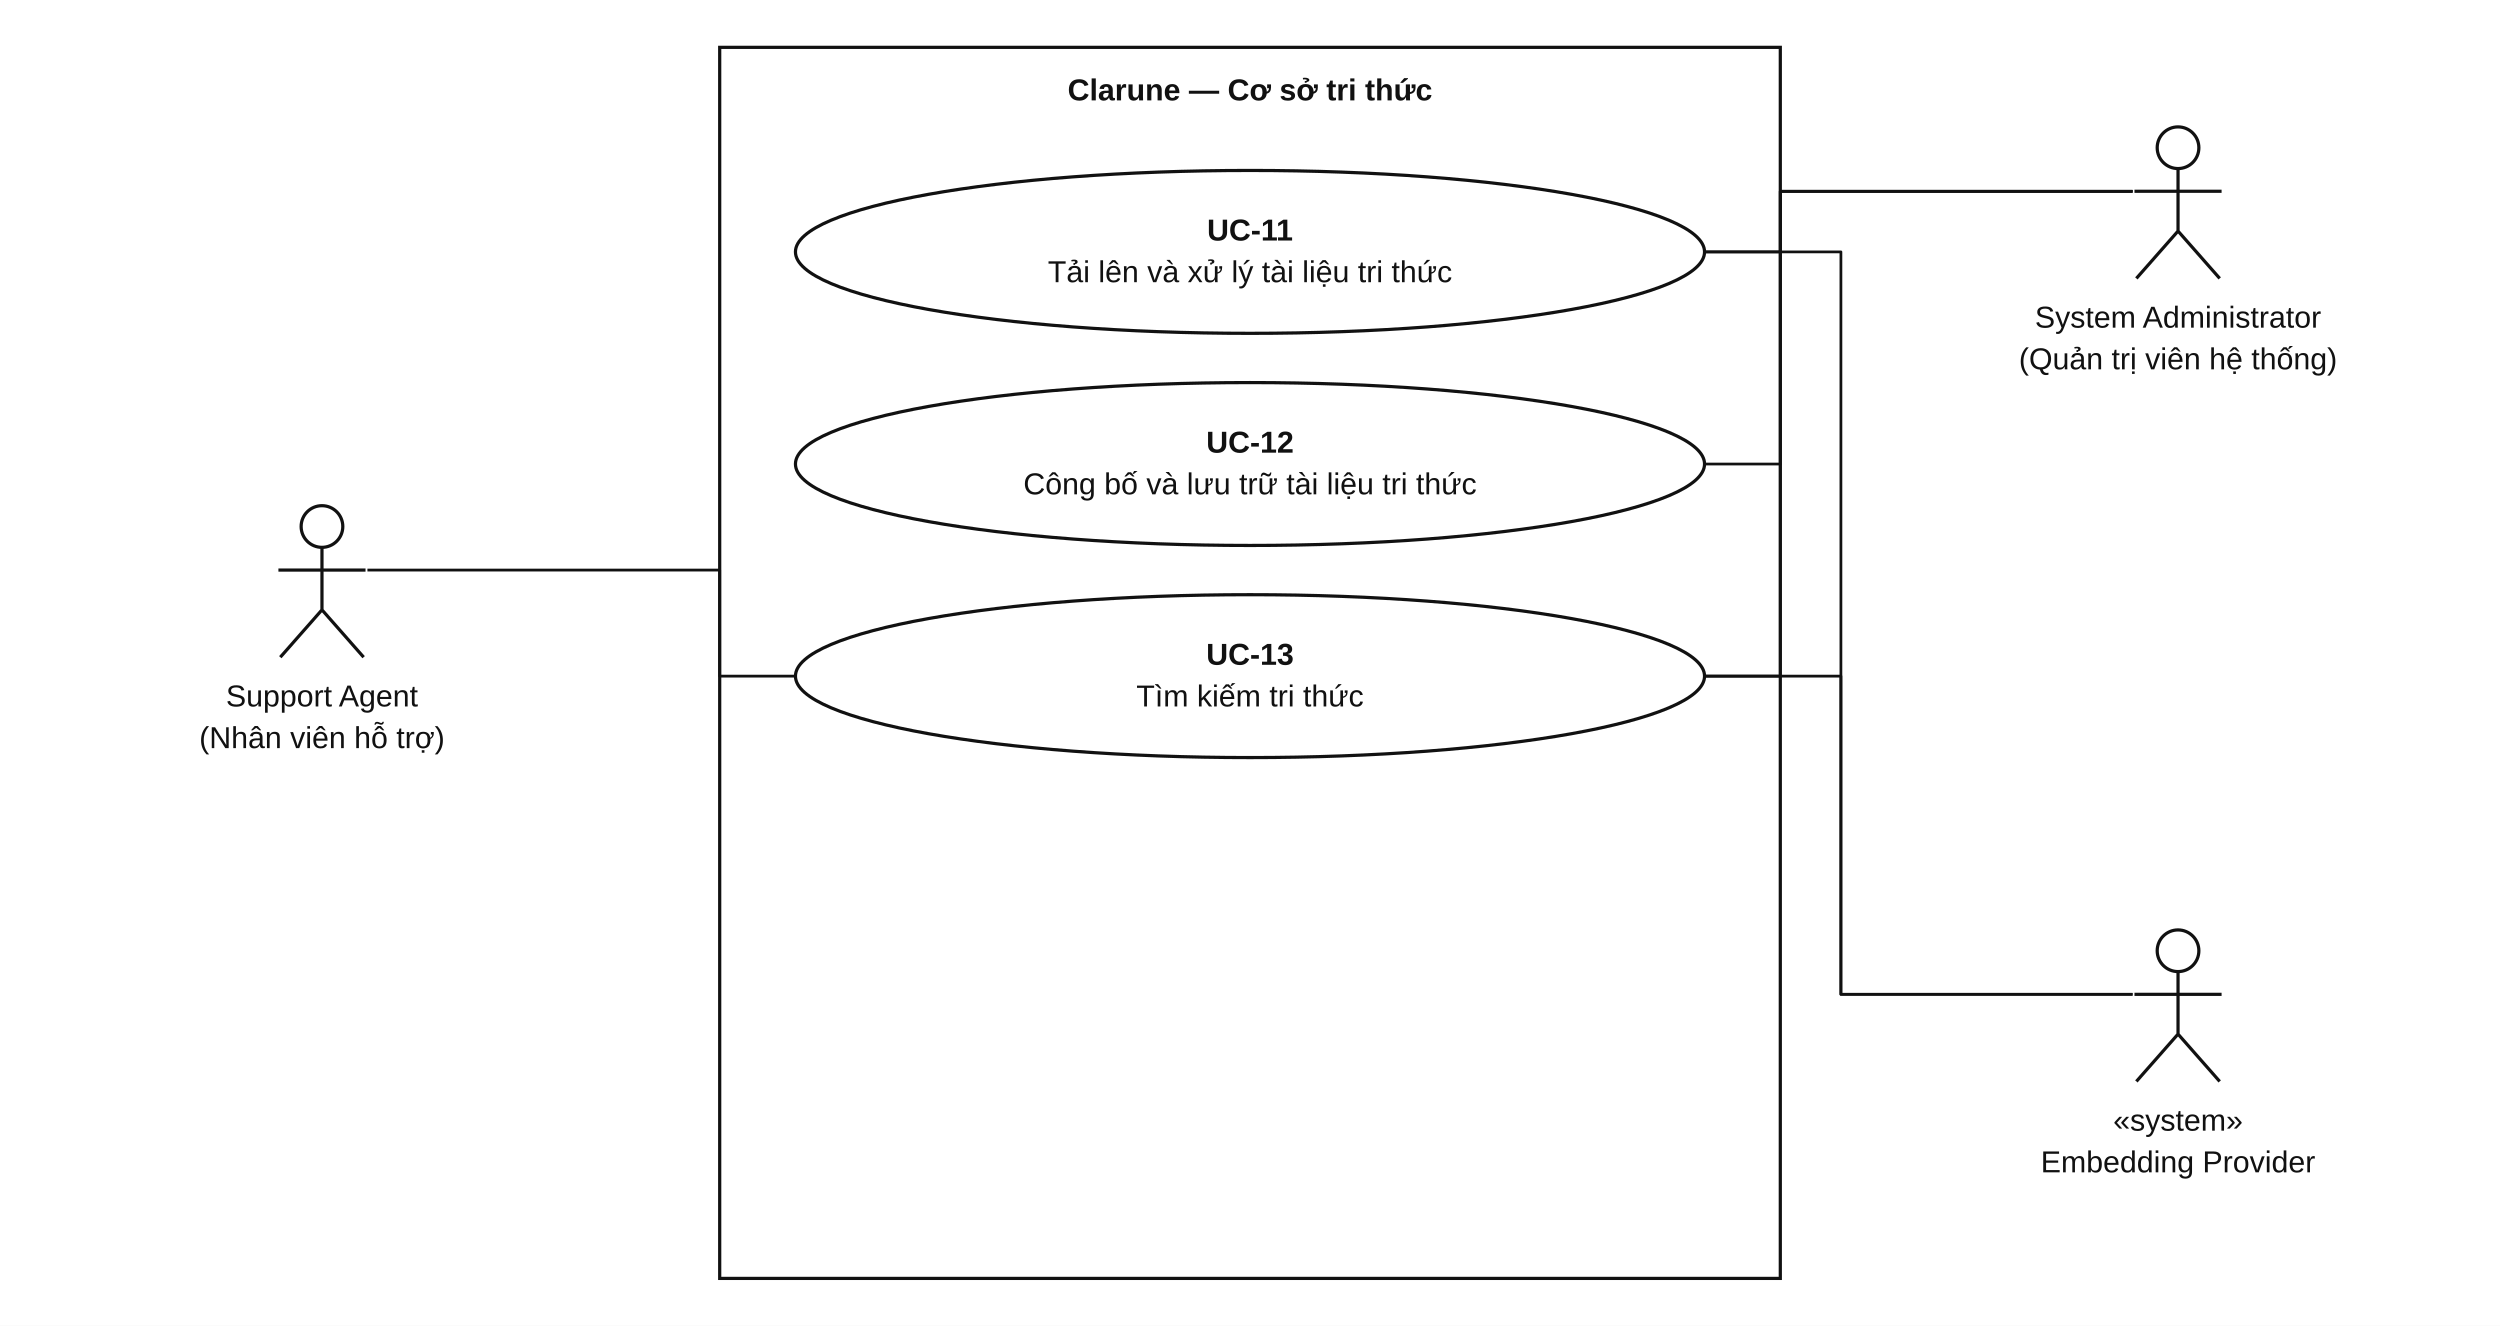
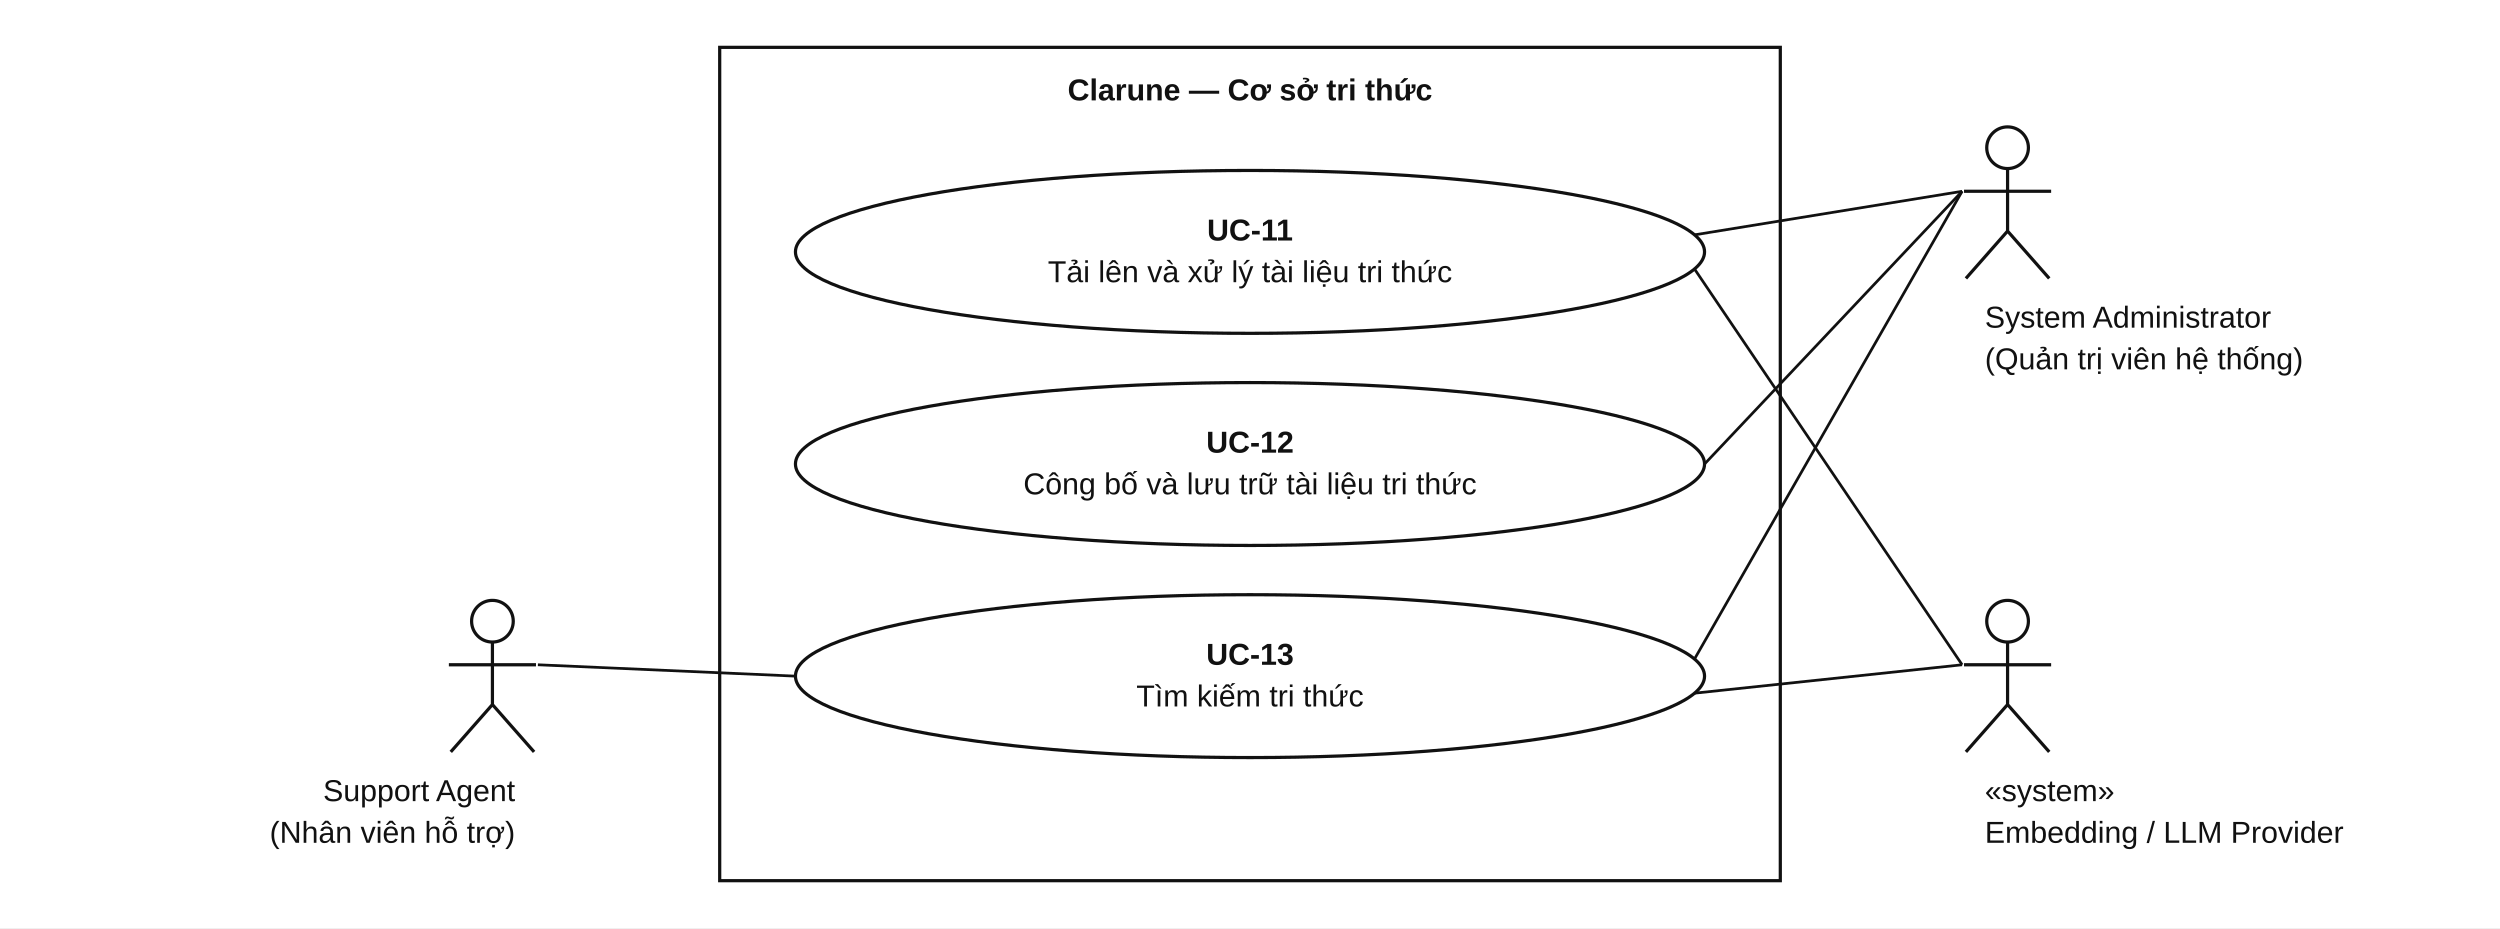
- <svg xmlns="http://www.w3.org/2000/svg" width="1320" height="700" viewBox="0 0 1320 700" role="img" aria-labelledby="title">
+ <svg xmlns="http://www.w3.org/2000/svg" width="1320" height="490" viewBox="0 0 1320 490" role="img" aria-labelledby="title">
  <defs>
    <marker id="generalization" viewBox="0 0 14 14" markerWidth="14" markerHeight="14" refX="13" refY="7" orient="auto" markerUnits="userSpaceOnUse">
      <path d="M1 1 L13 7 L1 13 Z" fill="white" stroke="#111" stroke-width="1.5" />
    </marker>
    <marker id="arrow" viewBox="0 0 10 10" markerWidth="10" markerHeight="10" refX="9" refY="5" orient="auto" markerUnits="userSpaceOnUse">
      <path d="M1 1 L9 5 L1 9" fill="none" stroke="#111" stroke-width="1.5" />
    </marker>
  </defs>
  <rect width="100%" height="100%" fill="white" />
  <g style="font-family:Arial,sans-serif;font-size:16px;fill:#111">
-     <rect x="380.0" y="25" width="560" height="650" fill="white" stroke="#111" stroke-width="1.7" />
+     <rect x="380.0" y="25" width="560" height="440" fill="white" stroke="#111" stroke-width="1.7" />
    <text x="660.0" y="53" text-anchor="middle" font-weight="bold">Clarune — Cơ sở tri thức</text>
-     <polyline points="1126.0,101 940.0,101 940.0,133.0 900.0,133.0" fill="none" stroke="#111" stroke-width="1.45" stroke-linejoin="round" />
-     <polyline points="1126.0,101 940.0,101 940.0,245.0 900.0,245.0" fill="none" stroke="#111" stroke-width="1.45" stroke-linejoin="round" />
-     <polyline points="1126.0,101 940.0,101 940.0,357.0 900.0,357.0" fill="none" stroke="#111" stroke-width="1.45" stroke-linejoin="round" />
-     <polyline points="194.0,301 380.0,301 380.0,357.0 420.0,357.0" fill="none" stroke="#111" stroke-width="1.45" stroke-linejoin="round" />
-     <polyline points="900.0,133.0 972.0,133.0 972.0,525 1126.0,525" fill="none" stroke="#111" stroke-width="1.45" stroke-linejoin="round" />
-     <polyline points="900.0,357.0 972.0,357.0 972.0,525 1126.0,525" fill="none" stroke="#111" stroke-width="1.45" stroke-linejoin="round" />
+     <polyline data-source="actor-admin" data-target="uc-11" points="1036.0,101.0 894.684,124.0" fill="none" stroke="#111" stroke-width="1.45" stroke-linejoin="round" />
+     <polyline data-source="actor-admin" data-target="uc-12" points="1036.0,101.0 900.0,245.0" fill="none" stroke="#111" stroke-width="1.45" stroke-linejoin="round" />
+     <polyline data-source="actor-admin" data-target="uc-13" points="1036.0,101.0 894.684,348.0" fill="none" stroke="#111" stroke-width="1.45" stroke-linejoin="round" />
+     <polyline data-source="actor-agent" data-target="uc-13" points="284.0,351 420.0,357.0" fill="none" stroke="#111" stroke-width="1.45" stroke-linejoin="round" />
+     <polyline data-source="uc-11" data-target="actor-embed" points="894.684,142.0 1036.0,351" fill="none" stroke="#111" stroke-width="1.45" stroke-linejoin="round" />
+     <polyline data-source="uc-13" data-target="actor-embed" points="894.684,366.0 1036.0,351" fill="none" stroke="#111" stroke-width="1.45" stroke-linejoin="round" />
    <ellipse cx="660.0" cy="133.0" rx="240.0" ry="43.0" fill="white" stroke="#111" stroke-width="1.7" />
    <text x="660.0" y="127.0" text-anchor="middle" font-weight="bold">UC-11</text>
    <text x="660.0" y="149.0" text-anchor="middle">Tải lên và xử lý tài liệu tri thức</text>
    <ellipse cx="660.0" cy="245.0" rx="240.0" ry="43.0" fill="white" stroke="#111" stroke-width="1.7" />
    <text x="660.0" y="239.0" text-anchor="middle" font-weight="bold">UC-12</text>
    <text x="660.0" y="261.0" text-anchor="middle">Công bố và lưu trữ tài liệu tri thức</text>
    <ellipse cx="660.0" cy="357.0" rx="240.0" ry="43.0" fill="white" stroke="#111" stroke-width="1.7" />
    <text x="660.0" y="351.0" text-anchor="middle" font-weight="bold">UC-13</text>
    <text x="660.0" y="373.0" text-anchor="middle">Tìm kiếm tri thức</text>
-     <circle cx="170.0" cy="278" r="11" fill="white" stroke="#111" stroke-width="1.7" />
-     <path d="M170.0 289 V322 M147.0 301 H193.0 M170.0 322 L148.0 347 M170.0 322 L192.0 347" fill="none" stroke="#111" stroke-width="1.7" />
-     <text x="170.0" y="373" text-anchor="middle">Support Agent</text>
-     <text x="170.0" y="395" text-anchor="middle">(Nhân viên hỗ trợ)</text>
-     <circle cx="1150.0" cy="78" r="11" fill="white" stroke="#111" stroke-width="1.7" />
-     <path d="M1150.0 89 V122 M1127.0 101 H1173.0 M1150.0 122 L1128.0 147 M1150.0 122 L1172.0 147" fill="none" stroke="#111" stroke-width="1.7" />
-     <text x="1150.0" y="173" text-anchor="middle">System Administrator</text>
-     <text x="1150.0" y="195" text-anchor="middle">(Quản trị viên hệ thống)</text>
-     <circle cx="1150.0" cy="502" r="11" fill="white" stroke="#111" stroke-width="1.7" />
-     <path d="M1150.0 513 V546 M1127.0 525 H1173.0 M1150.0 546 L1128.0 571 M1150.0 546 L1172.0 571" fill="none" stroke="#111" stroke-width="1.7" />
-     <text x="1150.0" y="597" text-anchor="middle">«system»</text>
-     <text x="1150.0" y="619" text-anchor="middle">Embedding Provider</text>
+     <circle cx="260.0" cy="328" r="11" fill="white" stroke="#111" stroke-width="1.7" />
+     <path d="M260.0 339 V372 M237.0 351 H283.0 M260.0 372 L238.0 397 M260.0 372 L282.0 397" fill="none" stroke="#111" stroke-width="1.7" />
+     <text x="272.0" y="423" text-anchor="end">Support Agent</text>
+     <text x="272.0" y="445" text-anchor="end">(Nhân viên hỗ trợ)</text>
+     <circle cx="1060.0" cy="78.0" r="11" fill="white" stroke="#111" stroke-width="1.7" />
+     <path d="M1060.0 89.0 V122.0 M1037.0 101.0 H1083.0 M1060.0 122.0 L1038.0 147.0 M1060.0 122.0 L1082.0 147.0" fill="none" stroke="#111" stroke-width="1.7" />
+     <text x="1048.0" y="173.0" text-anchor="start">System Administrator</text>
+     <text x="1048.0" y="195.0" text-anchor="start">(Quản trị viên hệ thống)</text>
+     <circle cx="1060.0" cy="328" r="11" fill="white" stroke="#111" stroke-width="1.7" />
+     <path d="M1060.0 339 V372 M1037.0 351 H1083.0 M1060.0 372 L1038.0 397 M1060.0 372 L1082.0 397" fill="none" stroke="#111" stroke-width="1.7" />
+     <text x="1048.0" y="423" text-anchor="start">«system»</text>
+     <text x="1048.0" y="445" text-anchor="start">Embedding / LLM Provider</text>
  </g>
</svg>
